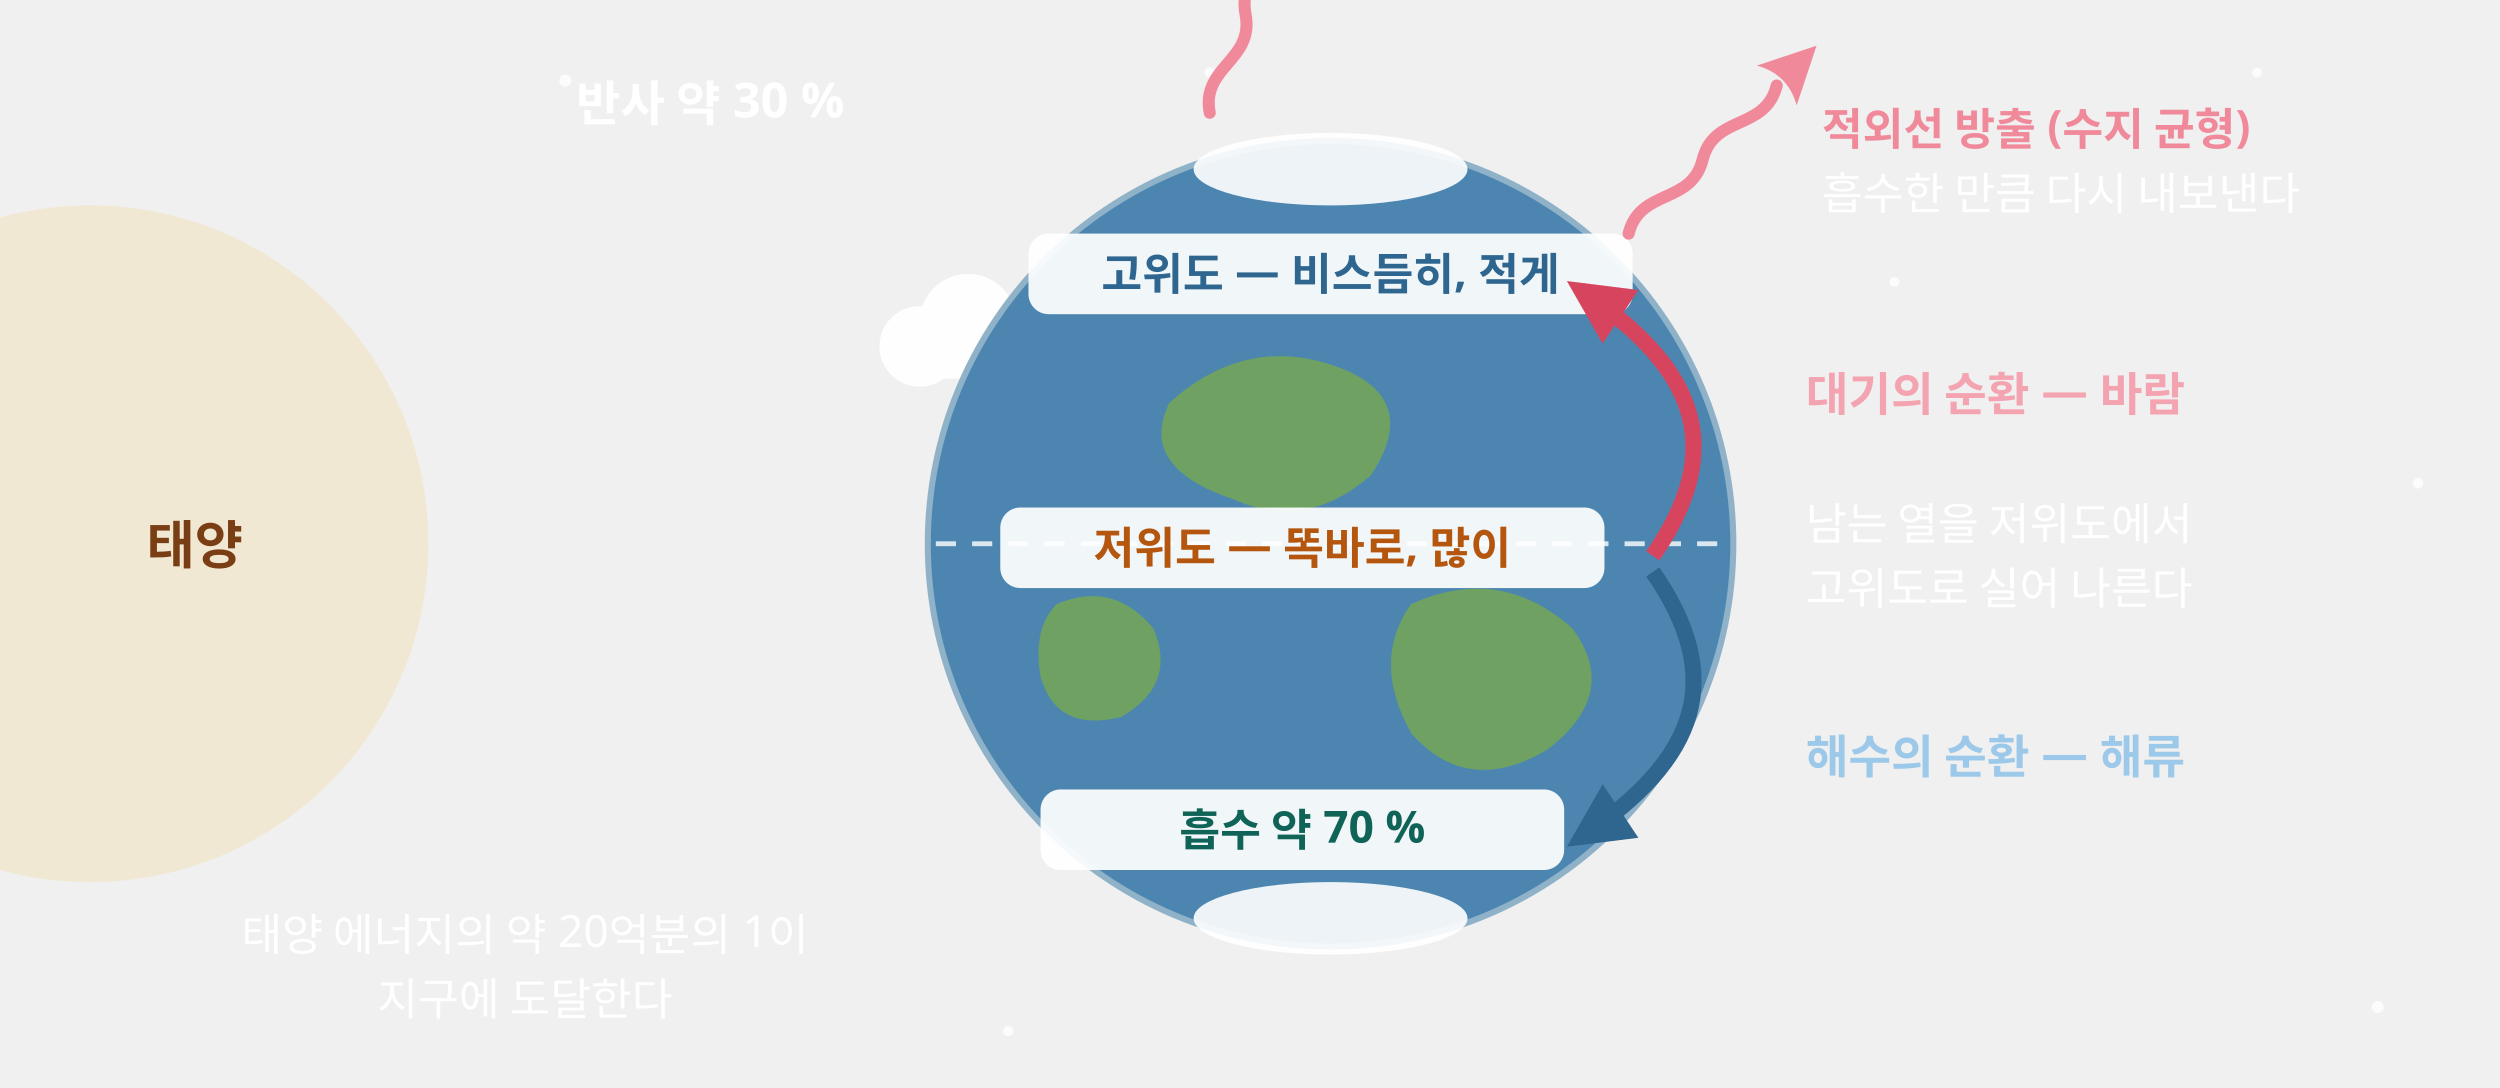
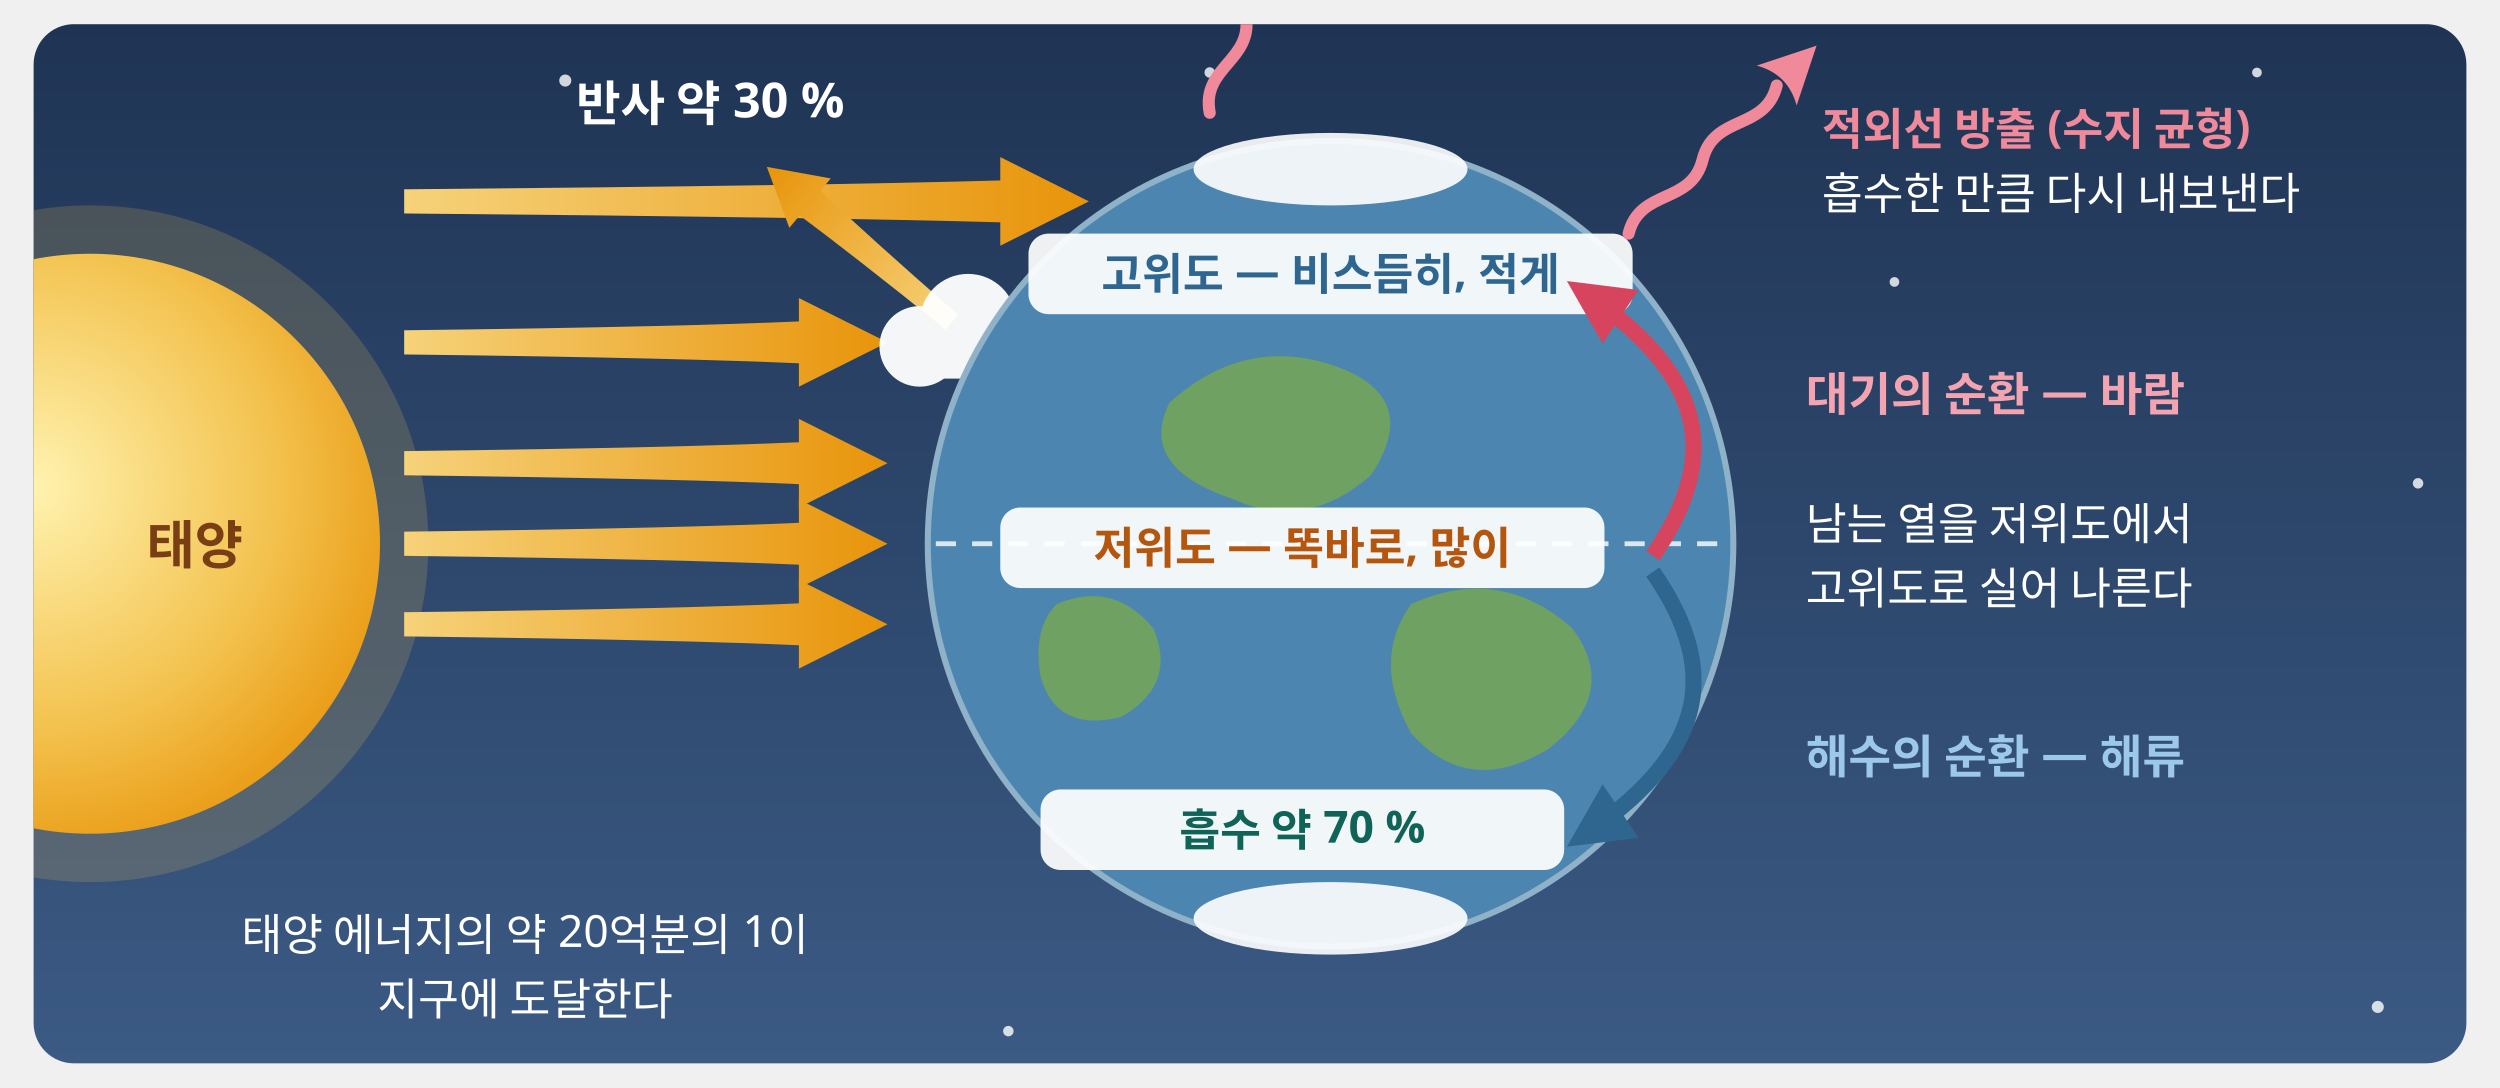
<svg width="600" height="261" viewBox="0 0 620 270" font-family="PC Sans">
  <defs>
+     <linearGradient id="beamG-2204-02" x1="0" y1="0" x2="1" y2="0">
+       <stop offset="0" stop-color="#F6D27A" />
+       <stop offset="1" stop-color="#E8940A" />
+     </linearGradient>
    <marker id="bigB-2204-02" markerUnits="userSpaceOnUse" markerWidth="16" markerHeight="16" refX="12" refY="8" orient="auto">
      <path d="M0,0 L16,8 L0,16 Z" fill="#2E6690" />
    </marker>
    <marker id="bigR-2204-02" markerUnits="userSpaceOnUse" markerWidth="16" markerHeight="16" refX="12" refY="8" orient="auto">
      <path d="M0,0 L16,8 L0,16 Z" fill="#D6455D" />
    </marker>
+     <clipPath id="clipA-2204-02">
+       <rect x="8" y="6" width="604" height="258" rx="10" />
+     </clipPath>
+     <linearGradient id="spaceG-2204-02" x1="0" y1="0" x2="0" y2="1">
+       <stop offset="0" stop-color="#1F3454" />
+       <stop offset="1" stop-color="#3B5A84" />
+     </linearGradient>
+     <radialGradient id="sunG-2204-02" cx="0.4" cy="0.4" r="0.7">
+       <stop offset="0" stop-color="#FFF3B0" />
+       <stop offset="0.6" stop-color="#F3C24E" />
+       <stop offset="1" stop-color="#E8940A" />
+     </radialGradient>
  </defs>
-   <g clip-path="url(#clipA)">
-     <rect x="8" y="6" width="604" height="258" fill="url(#spaceG)" />
+   <g clip-path="url(#clipA-2204-02)">
+     <rect x="8" y="6" width="604" height="258" fill="url(#spaceG-2204-02)" />
    <g fill="#fff" opacity="0.8">
      <circle cx="140" cy="20" r="1.5" />
      <circle cx="300" cy="18" r="1.3" />
      <circle cx="590" cy="250" r="1.5" />
      <circle cx="470" cy="70" r="1.2" />
      <circle cx="600" cy="120" r="1.3" />
      <circle cx="250" cy="256" r="1.3" />
      <circle cx="560" cy="18" r="1.2" />
    </g>
    <circle cx="22" cy="135" r="84" fill="#F3C24E" opacity="0.18" />
-     <circle cx="22" cy="135" r="72" fill="url(#sunG)" />
+     <circle cx="22" cy="135" r="72" fill="url(#sunG-2204-02)" />
    <text x="48" y="140" text-anchor="middle" font-size="13" font-weight="900" fill="#7A3E14">태양</text>
-     <g fill="url(#beamG)">
+     <g fill="url(#beamG-2204-02)">
      <g transform="translate(100,115)">
        <path d="M0,-3 C50,-3.6 80,-4.4 98,-5.2 L98,-11 L120,0 L98,11 L98,5.2 C80,4.4 50,3.6 0,3 Z" />
      </g>
      <g transform="translate(100,135)">
        <path d="M0,-3 C50,-3.6 80,-4.4 98,-5.2 L98,-11 L120,0 L98,11 L98,5.2 C80,4.4 50,3.6 0,3 Z" />
      </g>
      <g transform="translate(100,155)">
        <path d="M0,-3 C50,-3.6 80,-4.4 98,-5.2 L98,-11 L120,0 L98,11 L98,5.2 C80,4.4 50,3.6 0,3 Z" />
      </g>
      <g transform="translate(100,50)">
        <path d="M0,-3 C70,-3.6 120,-4.4 148,-5.2 L148,-11 L170,0 L148,11 L148,5.2 C120,4.4 70,3.6 0,3 Z" />
      </g>
      <g transform="translate(100,85)">
        <path d="M0,-3 C50,-3.6 80,-4.4 98,-5.2 L98,-11 L120,0 L98,11 L98,5.2 C80,4.4 50,3.6 0,3 Z" />
      </g>
      <g transform="translate(236,80) rotate(-140)">
        <path d="M0,-2.4 C20,-2.8 36,-3.4 46,-4 L46,-8 L60,0 L46,8 L46,4 C36,3.4 20,2.8 0,2.4 Z" />
      </g>
    </g>
    <g fill="#fff" opacity="0.95">
      <circle cx="228" cy="86" r="10" />
      <circle cx="240" cy="80" r="12" />
      <circle cx="252" cy="87" r="9" />
      <rect x="220" y="86" width="40" height="8" rx="4" />
    </g>
    <text x="176" y="30" text-anchor="middle" font-size="12" font-weight="900" fill="#fff">반사 약 30 %</text>
    <circle cx="330" cy="135" r="100" fill="#4C86B0" stroke="#8FB2C9" stroke-width="1.5" />
    <g fill="#6FA35E" opacity="0.95">
      <path d="M290,100 q20,-18 44,-8 q18,8 6,26 q-16,14 -34,6 q-24,-8 -16,-24 Z" />
      <path d="M350,150 q22,-10 40,6 q12,16 -6,30 q-20,12 -34,-4 q-10,-18 0,-32 Z" />
      <path d="M262,150 q14,-6 24,6 q6,14 -8,22 q-16,4 -20,-10 q-2,-12 4,-18 Z" />
    </g>
    <ellipse cx="330" cy="42" rx="34" ry="9" fill="#fff" opacity="0.9" />
    <ellipse cx="330" cy="228" rx="34" ry="9" fill="#fff" opacity="0.9" />
    <line x1="232" y1="135" x2="428" y2="135" stroke="#fff" stroke-width="1.2" stroke-dasharray="5 4" opacity="0.8" />
    <rect x="255" y="58" width="150" height="20" rx="5" fill="#fff" opacity="0.92" />
    <text x="330" y="72" text-anchor="middle" font-size="11" font-weight="800" fill="#2E6690">고위도 — 비스듬히, 적게</text>
    <rect x="248" y="126" width="150" height="20" rx="5" fill="#fff" opacity="0.92" />
    <text x="323" y="140" text-anchor="middle" font-size="11" font-weight="800" fill="#B4560E">저위도 — 똑바로, 많이</text>
    <rect x="258" y="196" width="130" height="20" rx="5" fill="#fff" opacity="0.92" />
    <text x="323" y="210" text-anchor="middle" font-size="11" font-weight="800" fill="#0F6357">흡수 약 70 %</text>
    <path d="M410,138 C428,112 422,92 392,72" fill="none" stroke="#D6455D" stroke-width="4" marker-end="url(#bigR-2204-02)" />
    <path d="M410,142 C428,168 422,188 392,208" fill="none" stroke="#2E6690" stroke-width="4" marker-end="url(#bigB-2204-02)" />
    <g transform="translate(404,58) rotate(-45)">
      <path d="M0,0 C10,-6 16,6 26,0 C36,-6 42,6 52,0" fill="none" stroke="#F08A9B" stroke-width="3" stroke-linecap="round" />
      <path d="M66,0 L52,-7 Q56,0 52,7 Z" fill="#F08A9B" />
    </g>
    <g transform="translate(300,28) rotate(-70)">
      <path d="M0,0 C10,-6 16,6 26,0 C36,-6 42,6 52,0" fill="none" stroke="#F08A9B" stroke-width="3" stroke-linecap="round" />
      <path d="M66,0 L52,-7 Q56,0 52,7 Z" fill="#F08A9B" />
    </g>
    <text x="452" y="36" font-size="11" font-weight="800" fill="#F08A9B">적외선 방출 (수지 균형)</text>
    <text x="452" y="52" font-size="11" fill="#fff">흡수한 만큼 다시 내보낸다</text>
    <text x="448" y="102" font-size="11.5" font-weight="900" fill="#F4A3B1">대기의 순환 — 바람</text>
    <text x="448" y="134" font-size="11" fill="#fff">남는 열을 저위도에서</text>
    <text x="448" y="150" font-size="11" fill="#fff">고위도로 실어 나른다</text>
    <text x="448" y="192" font-size="11.5" font-weight="900" fill="#9CC8EA">해수의 순환 — 해류</text>
    <text x="130" y="236" text-anchor="middle" font-size="11" fill="#fff">태양 에너지의 약 20억분의 1이</text>
    <text x="130" y="252" text-anchor="middle" font-size="11" fill="#fff">지구에 도달한다</text>
  </g>
</svg>
